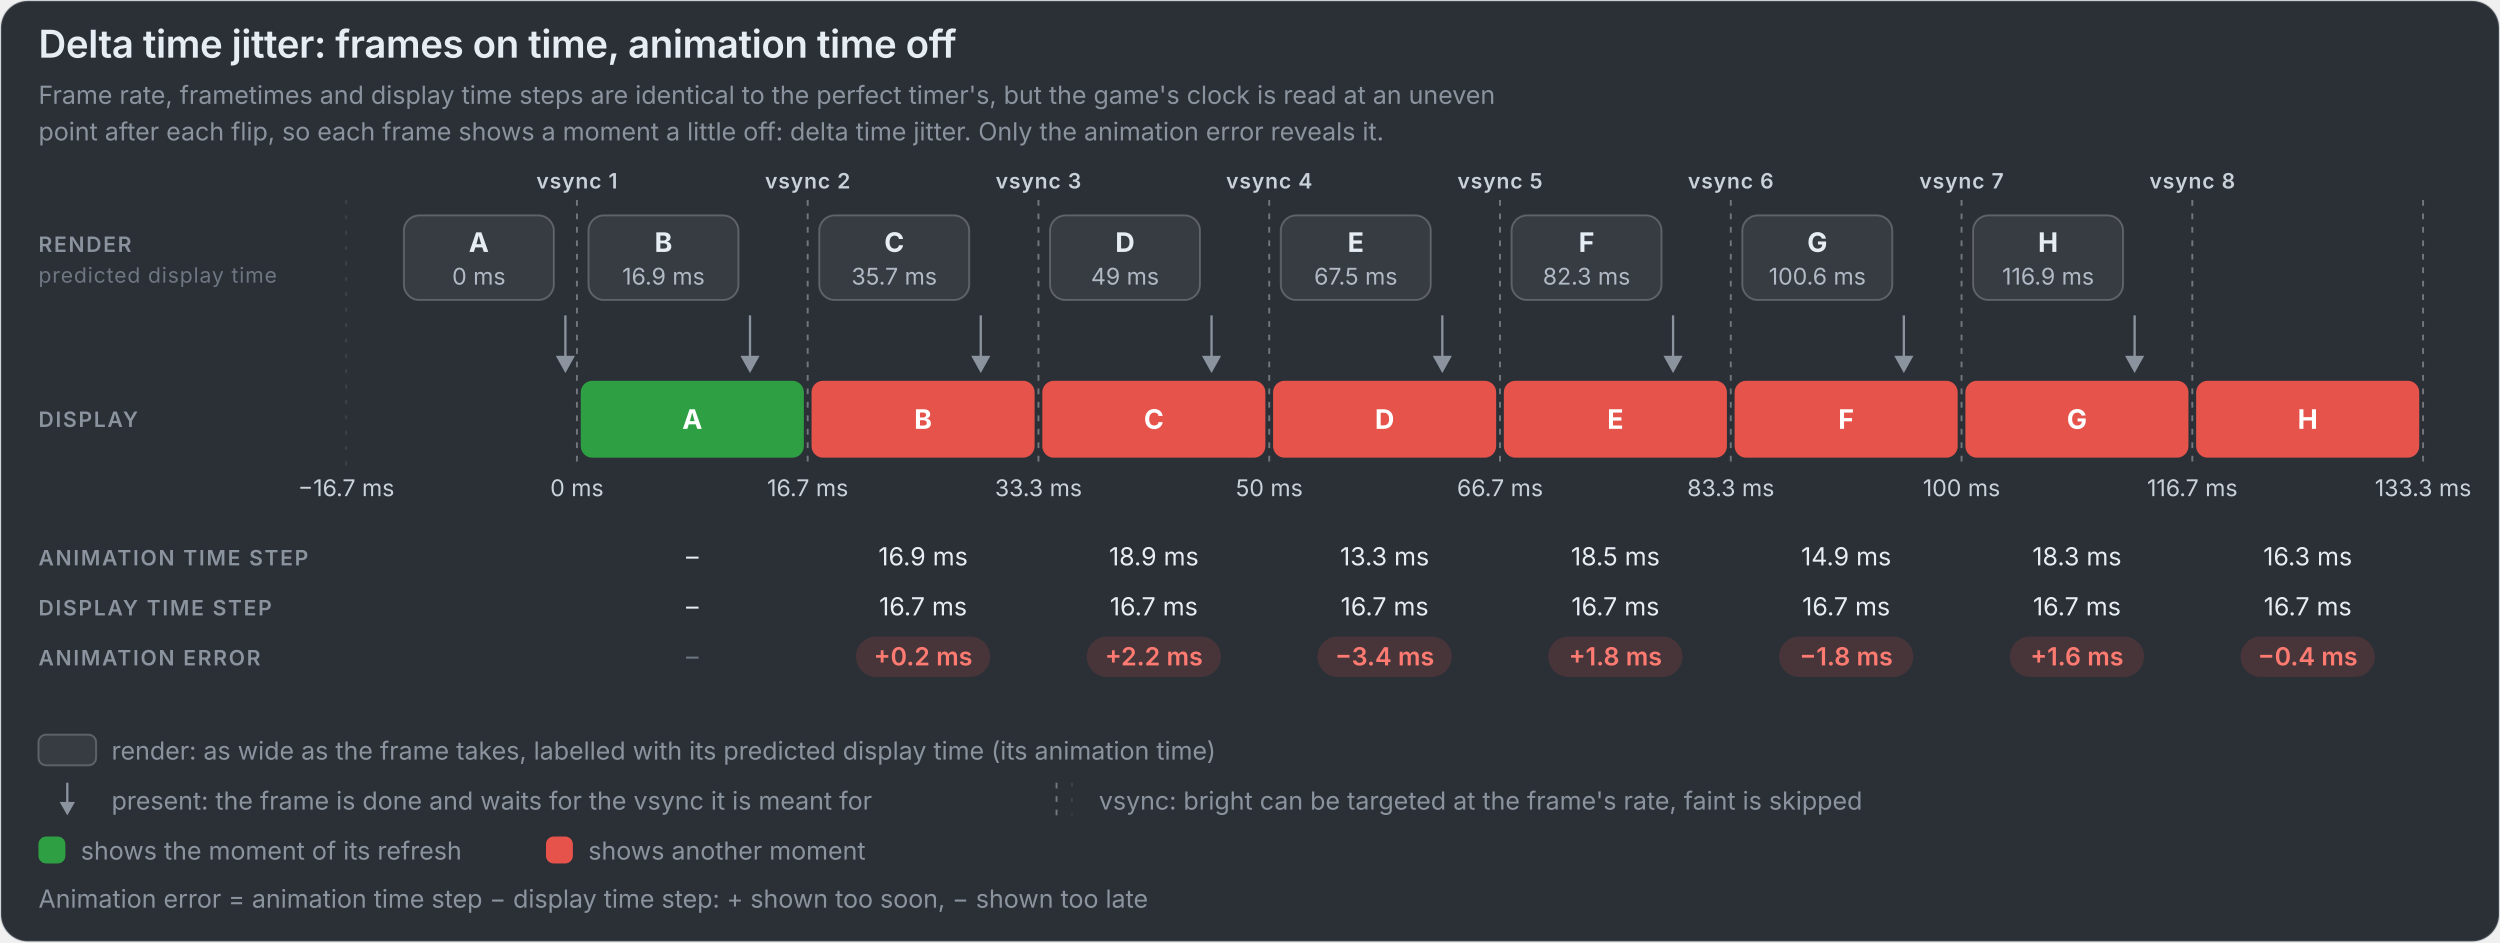
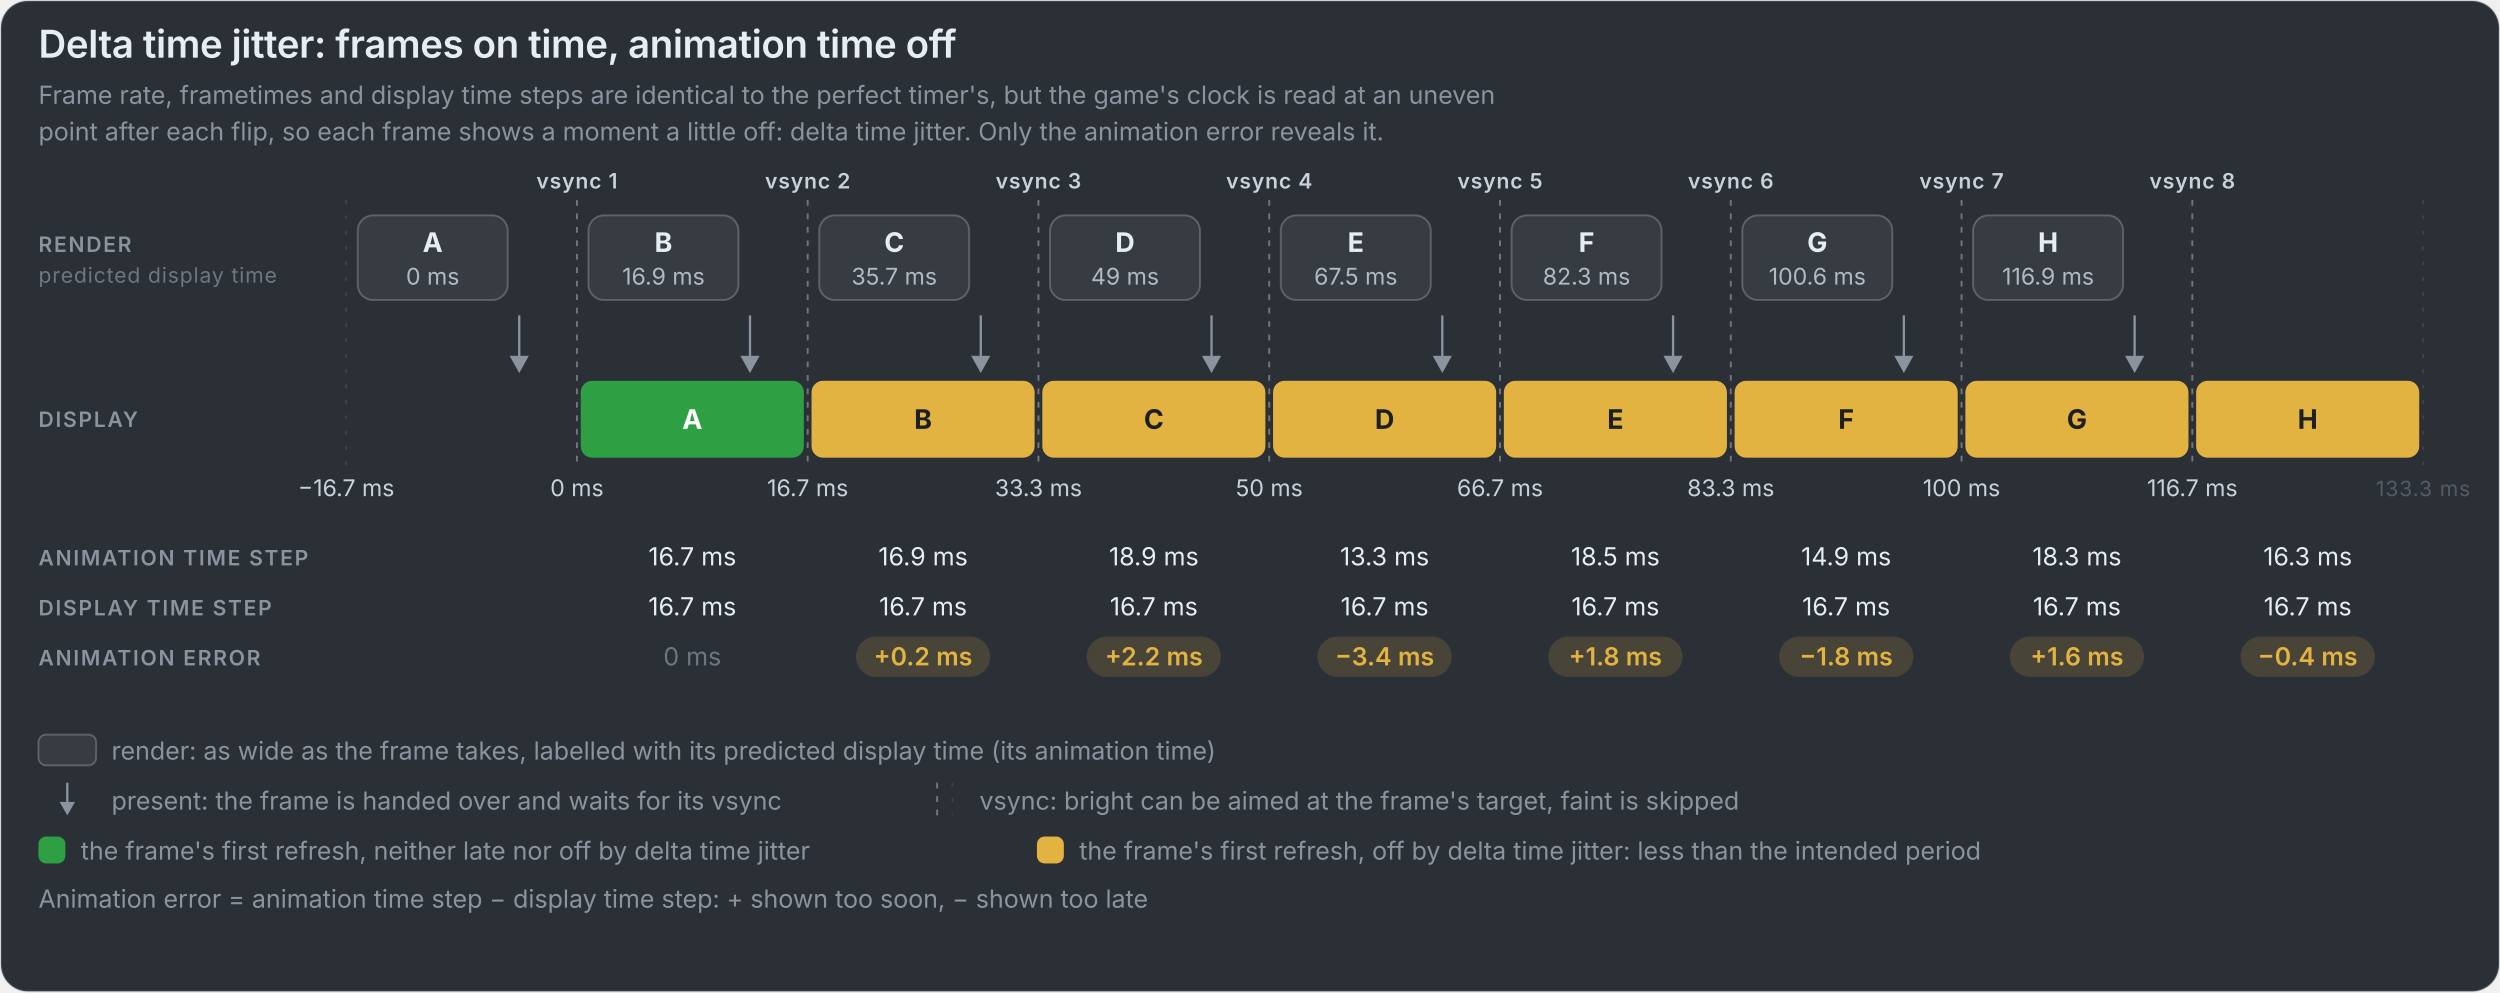
- <svg xmlns="http://www.w3.org/2000/svg" width="1300" height="490" viewBox="0 0 1300 490" role="img" aria-label="Delta time jitter: frames on time, animation time off">
+ <svg xmlns="http://www.w3.org/2000/svg" width="1300" height="516" viewBox="0 0 1300 516" role="img" aria-label="Delta time jitter: frames on time, animation time off">
  <style>
  text { font-family: "Segoe UI Variable Text", "Segoe UI", Inter, system-ui, -apple-system, "Helvetica Neue", Arial, sans-serif;
         font-size: 13px; fill: #e6edf3; font-variant-numeric: tabular-nums; }
  .card { fill: #1f242b; fill-opacity: 0.94; stroke: #8b949e; stroke-opacity: 0.25; stroke-width: 1; }
  .title { font-size: 20px; font-weight: 600; letter-spacing: -0.01em; }
  .sub { fill: #8b949e; }
  .label { font-size: 11px; font-weight: 600; letter-spacing: 0.08em; fill: #8b949e; }
  .vsync-n { font-size: 11px; fill: #6e7681; letter-spacing: 0.04em; }
  .axis { font-size: 12px; fill: #c9d1d9; }
  .vsync { stroke: #ffffff; stroke-opacity: 0.34; stroke-width: 1; stroke-dasharray: 3 4; }
  .vsync-skip { stroke: #ffffff; stroke-opacity: 0.09; stroke-width: 1; stroke-dasharray: 2 6; }
  .vsync-target { font-size: 11px; font-weight: 600; fill: #c9d1d9; letter-spacing: 0.04em; }
  .vsync-n-skip { font-size: 11px; fill: #545b64; letter-spacing: 0.04em; }
  .box { fill: #ffffff; fill-opacity: 0.06; stroke: #ffffff; stroke-opacity: 0.22; stroke-width: 1; }
  .frame { font-size: 14px; font-weight: 700; }
  .box-time { fill: #b1bac4; font-size: 12px; }
  .arrow { stroke: #8b949e; stroke-width: 1.2; }
  .arrowhead { fill: #8b949e; }
  .ok { fill: #2ea043; }
  .hold { fill: #2ea043; fill-opacity: 0.45; }
  .again { fill: #d29922; }
  .off { fill: #e5534b; }
+   .off-jitter { fill: #e3b341; }
  .cell-text { font-size: 14px; font-weight: 700; fill: #ffffff; }
  .dark-text { fill: #1c1f24; }
  .zero { fill: #6e7681; }
  .err { fill: #ff7b72; font-weight: 600; }
  .err-pill { fill: #e5534b; fill-opacity: 0.16; }
+   .err-jitter { fill: #e3b341; font-weight: 600; }
+   .err-pill-jitter { fill: #e3b341; fill-opacity: 0.16; }
  .neutral { fill: #3d444d; }
  .lane { font-size: 15px; font-weight: 600; }
  .same { fill: #7ee787; font-weight: 600; }
+ 
+   .tile { fill: #ffffff; fill-opacity: 0.05; stroke: #ffffff; stroke-opacity: 0.12; stroke-width: 1; }
+   .tile-value { font-size: 20px; font-weight: 600; }
+   .grid { stroke: #ffffff; stroke-opacity: 0.1; stroke-width: 1; }
+   .zero-line { stroke: #ffffff; stroke-opacity: 0.45; stroke-width: 1; }
+   .bar { fill: #e5534b; }
+   .display-line { stroke: #2ea043; stroke-width: 2; fill: none; }
+   .step-line { stroke: #58a6ff; stroke-width: 1.2; fill: none; stroke-linejoin: round; }
+   .strip-a { fill: #6e7681; }
+   .strip-b { fill: #adbac7; }
+   .average-line { stroke: #d29922; stroke-width: 1.5; stroke-dasharray: 6 4; }
+   .average-text { fill: #d29922; font-size: 12px; }
+ 
+   .band { fill: #ffffff; fill-opacity: 0.06; }
+   .error-refresh { stroke: #d29922; stroke-opacity: 0.8; stroke-width: 1; stroke-dasharray: 3 4; }
+   .error-refresh-text { font-size: 11px; fill: #d29922; letter-spacing: 0.04em; }
+   .held { stroke: #2ea043; stroke-width: 2.5; fill: none; }
+   .held-late { stroke: #e5534b; stroke-width: 2.5; fill: none; }
+   .bar-range { fill: #e5534b; fill-opacity: 0.3; }
+   .static-band { fill: #a371f7; fill-opacity: 0.14; }
+   .static-text { font-size: 11px; fill: #a371f7; letter-spacing: 0.04em; }
+   .strip-static-a { fill: #a371f7; fill-opacity: 0.55; }
+   .strip-static-b { fill: #a371f7; fill-opacity: 0.85; }
+   .held-older { stroke: #db61a2; stroke-width: 2.5; fill: none; }
+   .held-dropped { stroke: #f0883e; stroke-width: 2.5; fill: none; }
+   .held-unknown { stroke: #768390; stroke-width: 2.5; stroke-dasharray: 4 3; fill: none; }
+   .held-range-older { fill: #db61a2; fill-opacity: 0.3; }
+   .held-range-dropped { fill: #f0883e; fill-opacity: 0.3; }
+   .held-range-unknown { fill: #768390; fill-opacity: 0.3; }
+   .held-fill-older { fill: #db61a2; }
+   .held-fill-dropped { fill: #f0883e; }
+   .held-fill-unknown { fill: #768390; }
+   .strip-older { fill: #db61a2; }
+   .strip-dropped { fill: #f0883e; }
+   .key-pink { fill: #db61a2; }
+   .key-orange { fill: #f0883e; }
+   .key-unknown { fill: #768390; }
+   .key-faint { fill: #ffffff; fill-opacity: 0.3; }
+   .key-amber { fill: #d29922; }
+   .key-green { fill: #2ea043; }
+   .key-red { fill: #e5534b; }
+   .key-blue { fill: #58a6ff; }
+   .key-blue-faint { fill: #58a6ff; fill-opacity: 0.45; }
+   .key-violet-a { fill: #a371f7; fill-opacity: 0.55; }
+   .key-violet-b { fill: #a371f7; fill-opacity: 0.85; }
+   .key-grey { fill: #3d444d; }
+   .held-fill { fill: #2ea043; }
+   .held-fill-late { fill: #e5534b; }
+   .held-range { fill: #2ea043; fill-opacity: 0.3; }
+   .held-range-late { fill: #e5534b; fill-opacity: 0.3; }
+   .riser { stroke: #ffffff; stroke-opacity: 0.3; stroke-width: 1; fill: none; }
+   .late-line { stroke: #e5534b; stroke-width: 1.5; fill: none; stroke-linejoin: round; }
+   .late-line-adapted { stroke: #d29922; stroke-width: 1.5; fill: none; stroke-linejoin: round; }
+   .late-line-none { stroke: #2ea043; stroke-width: 1.5; fill: none; stroke-linejoin: round; }
+   .frametime { stroke: #58a6ff; stroke-width: 2.5; fill: none; }
+   .frametime-range { fill: #58a6ff; fill-opacity: 0.3; }
+   .step-range { fill: #58a6ff; fill-opacity: 0.25; }
+   .frametime-fill { fill: #58a6ff; }
+   .cpu-busy { fill: #58a6ff; fill-opacity: 0.22; }
+   .strip-late { fill: #e5534b; }
+   .bar-jitter { fill: #e3b341; }
+   .bar-range-jitter { fill: #e3b341; fill-opacity: 0.3; }
+   .strip-jitter { fill: #e3b341; }
+   .key-jitter { fill: #e3b341; }
+   .hist-bar { fill: #58a6ff; }
+   .curve { stroke: #58a6ff; stroke-width: 2; fill: none; stroke-linejoin: round; }
+   .clip-mark { fill: #e5534b; }
+   .clip-text { font-size: 11px; fill: #e6edf3; }
+   .warn { fill: #d29922; }
+   .event-track { fill: #ffffff; fill-opacity: 0.05; }
+   .event-dropped { fill: #f0883e; }
+   .event-older { fill: #db61a2; }
+   .event-torn { fill: #39c5cf; }
+   .event-gap { fill: #768390; }
+   .event-undecoded { fill: #545d68; }
+   .key-cyan { fill: #39c5cf; }
+   .key-undecoded { fill: #545d68; }
+   .ref-target { stroke: #adbac7; stroke-width: 1.5; stroke-dasharray: 5 4; fill: none; }
+   .ref-preferred { stroke: #d29922; stroke-width: 1.5; stroke-dasharray: 5 4; fill: none; }
+   .key-light { fill: #adbac7; }
</style>
-   <rect class="card" x="0.5" y="0.5" width="1299" height="489" rx="14" />
+   <rect class="card" x="0.5" y="0.5" width="1299" height="515" rx="14" />
  <text x="20.0" y="30.0" text-anchor="start" class="title">Delta time jitter: frames on time, animation time off</text>
  <text x="20.0" y="54.0" text-anchor="start" class="sub">Frame rate, frametimes and display time steps are identical to the perfect timer's, but the game's clock is read at an uneven</text>
  <text x="20.0" y="73.0" text-anchor="start" class="sub">point after each flip, so each frame shows a moment a little off: delta time jitter. Only the animation error reveals it.</text>
-   <line class="vsync-skip" x1="180.0" y1="104" x2="180.0" y2="243" />
-   <text x="180.0" y="258.0" text-anchor="middle" class="axis">−16.7 ms</text>
-   <line class="vsync" x1="300.0" y1="104" x2="300.0" y2="243" />
-   <text x="300.0" y="258.0" text-anchor="middle" class="axis">0 ms</text>
-   <text x="300.0" y="98.0" text-anchor="middle" class="vsync-target">vsync 1</text>
-   <line class="vsync" x1="420.0" y1="104" x2="420.0" y2="243" />
-   <text x="420.0" y="258.0" text-anchor="middle" class="axis">16.7 ms</text>
-   <text x="420.0" y="98.0" text-anchor="middle" class="vsync-target">vsync 2</text>
-   <line class="vsync" x1="540.0" y1="104" x2="540.0" y2="243" />
-   <text x="540.0" y="258.0" text-anchor="middle" class="axis">33.3 ms</text>
-   <text x="540.0" y="98.0" text-anchor="middle" class="vsync-target">vsync 3</text>
-   <line class="vsync" x1="660.0" y1="104" x2="660.0" y2="243" />
-   <text x="660.0" y="258.0" text-anchor="middle" class="axis">50 ms</text>
-   <text x="660.0" y="98.0" text-anchor="middle" class="vsync-target">vsync 4</text>
-   <line class="vsync" x1="780.0" y1="104" x2="780.0" y2="243" />
-   <text x="780.0" y="258.0" text-anchor="middle" class="axis">66.7 ms</text>
-   <text x="780.0" y="98.0" text-anchor="middle" class="vsync-target">vsync 5</text>
-   <line class="vsync" x1="900.0" y1="104" x2="900.0" y2="243" />
-   <text x="900.0" y="258.0" text-anchor="middle" class="axis">83.3 ms</text>
-   <text x="900.0" y="98.0" text-anchor="middle" class="vsync-target">vsync 6</text>
-   <line class="vsync" x1="1020.0" y1="104" x2="1020.0" y2="243" />
-   <text x="1020.0" y="258.0" text-anchor="middle" class="axis">100 ms</text>
-   <text x="1020.0" y="98.0" text-anchor="middle" class="vsync-target">vsync 7</text>
-   <line class="vsync" x1="1140.0" y1="104" x2="1140.0" y2="243" />
-   <text x="1140.0" y="258.0" text-anchor="middle" class="axis">116.7 ms</text>
-   <text x="1140.0" y="98.0" text-anchor="middle" class="vsync-target">vsync 8</text>
-   <line class="vsync" x1="1260.0" y1="104" x2="1260.0" y2="243" />
-   <text x="1260.0" y="258.0" text-anchor="middle" class="axis">133.3 ms</text>
-   <text x="20.0" y="131.0" text-anchor="start" class="label">RENDER</text>
-   <text x="20.0" y="147.0" text-anchor="start" class="vsync-n">predicted display time</text>
-   <text x="20.0" y="222.0" text-anchor="start" class="label">DISPLAY</text>
-   <text x="20.0" y="294.0" text-anchor="start" class="label">ANIMATION TIME STEP</text>
-   <text x="20.0" y="320.0" text-anchor="start" class="label">DISPLAY TIME STEP</text>
-   <text x="20.0" y="346.0" text-anchor="start" class="label">ANIMATION ERROR</text>
-   <rect class="box" x="210.0" y="112" width="78.0" height="44" rx="8" />
-   <text x="249.0" y="131.0" text-anchor="middle" class="frame">A</text>
-   <text x="249.0" y="148.0" text-anchor="middle" class="box-time">0 ms</text>
-   <line class="arrow" x1="294.0" y1="164" x2="294.0" y2="186" />
-   <path class="arrowhead" d="M289.0,185 L299.0,185 L294.0,194 z" />
-   <rect class="box" x="306.0" y="112" width="78.0" height="44" rx="8" />
-   <text x="345.0" y="131.0" text-anchor="middle" class="frame">B</text>
-   <text x="345.0" y="148.0" text-anchor="middle" class="box-time">16.9 ms</text>
-   <line class="arrow" x1="390.0" y1="164" x2="390.0" y2="186" />
-   <path class="arrowhead" d="M385.0,185 L395.0,185 L390.0,194 z" />
-   <rect class="box" x="426.0" y="112" width="78.0" height="44" rx="8" />
-   <text x="465.0" y="131.0" text-anchor="middle" class="frame">C</text>
-   <text x="465.0" y="148.0" text-anchor="middle" class="box-time">35.7 ms</text>
-   <line class="arrow" x1="510.0" y1="164" x2="510.0" y2="186" />
-   <path class="arrowhead" d="M505.0,185 L515.0,185 L510.0,194 z" />
-   <rect class="box" x="546.0" y="112" width="78.0" height="44" rx="8" />
-   <text x="585.0" y="131.0" text-anchor="middle" class="frame">D</text>
-   <text x="585.0" y="148.0" text-anchor="middle" class="box-time">49 ms</text>
-   <line class="arrow" x1="630.0" y1="164" x2="630.0" y2="186" />
-   <path class="arrowhead" d="M625.0,185 L635.0,185 L630.0,194 z" />
-   <rect class="box" x="666.0" y="112" width="78.0" height="44" rx="8" />
-   <text x="705.0" y="131.0" text-anchor="middle" class="frame">E</text>
-   <text x="705.0" y="148.0" text-anchor="middle" class="box-time">67.5 ms</text>
-   <line class="arrow" x1="750.0" y1="164" x2="750.0" y2="186" />
-   <path class="arrowhead" d="M745.0,185 L755.0,185 L750.0,194 z" />
-   <rect class="box" x="786.0" y="112" width="78.0" height="44" rx="8" />
-   <text x="825.0" y="131.0" text-anchor="middle" class="frame">F</text>
-   <text x="825.0" y="148.0" text-anchor="middle" class="box-time">82.3 ms</text>
-   <line class="arrow" x1="870.0" y1="164" x2="870.0" y2="186" />
-   <path class="arrowhead" d="M865.0,185 L875.0,185 L870.0,194 z" />
-   <rect class="box" x="906.0" y="112" width="78.0" height="44" rx="8" />
-   <text x="945.0" y="131.0" text-anchor="middle" class="frame">G</text>
-   <text x="945.0" y="148.0" text-anchor="middle" class="box-time">100.6 ms</text>
-   <line class="arrow" x1="990.0" y1="164" x2="990.0" y2="186" />
-   <path class="arrowhead" d="M985.0,185 L995.0,185 L990.0,194 z" />
-   <rect class="box" x="1026.0" y="112" width="78.0" height="44" rx="8" />
-   <text x="1065.0" y="131.0" text-anchor="middle" class="frame">H</text>
-   <text x="1065.0" y="148.0" text-anchor="middle" class="box-time">116.9 ms</text>
-   <line class="arrow" x1="1110.0" y1="164" x2="1110.0" y2="186" />
-   <path class="arrowhead" d="M1105.0,185 L1115.0,185 L1110.0,194 z" />
-   <rect class="ok" x="302.0" y="198" width="116.0" height="40" rx="6" />
-   <text x="360.0" y="223.0" text-anchor="middle" class="cell-text">A</text>
-   <text x="360.0" y="294.0" text-anchor="middle">–</text>
-   <text x="360.0" y="320.0" text-anchor="middle">–</text>
-   <text x="360.0" y="346.0" text-anchor="middle" class="zero">–</text>
-   <rect class="off" x="422.0" y="198" width="116.0" height="40" rx="6" />
-   <text x="480.0" y="223.0" text-anchor="middle" class="cell-text">B</text>
-   <text x="480.0" y="294.0" text-anchor="middle">16.9 ms</text>
-   <text x="480.0" y="320.0" text-anchor="middle">16.7 ms</text>
-   <rect class="err-pill" x="445.1" y="331" width="69.8" height="21" rx="10.5" />
-   <text x="480.0" y="346.0" text-anchor="middle" class="err">+0.2 ms</text>
-   <rect class="off" x="542.0" y="198" width="116.0" height="40" rx="6" />
-   <text x="600.0" y="223.0" text-anchor="middle" class="cell-text">C</text>
-   <text x="600.0" y="294.0" text-anchor="middle">18.9 ms</text>
-   <text x="600.0" y="320.0" text-anchor="middle">16.7 ms</text>
-   <rect class="err-pill" x="565.1" y="331" width="69.8" height="21" rx="10.5" />
-   <text x="600.0" y="346.0" text-anchor="middle" class="err">+2.2 ms</text>
-   <rect class="off" x="662.0" y="198" width="116.0" height="40" rx="6" />
-   <text x="720.0" y="223.0" text-anchor="middle" class="cell-text">D</text>
-   <text x="720.0" y="294.0" text-anchor="middle">13.3 ms</text>
-   <text x="720.0" y="320.0" text-anchor="middle">16.7 ms</text>
-   <rect class="err-pill" x="685.1" y="331" width="69.8" height="21" rx="10.5" />
-   <text x="720.0" y="346.0" text-anchor="middle" class="err">−3.4 ms</text>
-   <rect class="off" x="782.0" y="198" width="116.0" height="40" rx="6" />
-   <text x="840.0" y="223.0" text-anchor="middle" class="cell-text">E</text>
-   <text x="840.0" y="294.0" text-anchor="middle">18.5 ms</text>
-   <text x="840.0" y="320.0" text-anchor="middle">16.7 ms</text>
-   <rect class="err-pill" x="805.1" y="331" width="69.8" height="21" rx="10.5" />
-   <text x="840.0" y="346.0" text-anchor="middle" class="err">+1.8 ms</text>
-   <rect class="off" x="902.0" y="198" width="116.0" height="40" rx="6" />
-   <text x="960.0" y="223.0" text-anchor="middle" class="cell-text">F</text>
-   <text x="960.0" y="294.0" text-anchor="middle">14.9 ms</text>
-   <text x="960.0" y="320.0" text-anchor="middle">16.7 ms</text>
-   <rect class="err-pill" x="925.1" y="331" width="69.8" height="21" rx="10.5" />
-   <text x="960.0" y="346.0" text-anchor="middle" class="err">−1.8 ms</text>
-   <rect class="off" x="1022.0" y="198" width="116.0" height="40" rx="6" />
-   <text x="1080.0" y="223.0" text-anchor="middle" class="cell-text">G</text>
-   <text x="1080.0" y="294.0" text-anchor="middle">18.3 ms</text>
-   <text x="1080.0" y="320.0" text-anchor="middle">16.7 ms</text>
-   <rect class="err-pill" x="1045.1" y="331" width="69.8" height="21" rx="10.5" />
-   <text x="1080.0" y="346.0" text-anchor="middle" class="err">+1.6 ms</text>
-   <rect class="off" x="1142.0" y="198" width="116.0" height="40" rx="6" />
-   <text x="1200.0" y="223.0" text-anchor="middle" class="cell-text">H</text>
-   <text x="1200.0" y="294.0" text-anchor="middle">16.3 ms</text>
-   <text x="1200.0" y="320.0" text-anchor="middle">16.7 ms</text>
-   <rect class="err-pill" x="1165.1" y="331" width="69.8" height="21" rx="10.5" />
-   <text x="1200.0" y="346.0" text-anchor="middle" class="err">−0.4 ms</text>
-   <rect class="box" x="20" y="382" width="30" height="16" rx="4" />
-   <text x="58.0" y="395.0" text-anchor="start" class="sub">render: as wide as the frame takes, labelled with its predicted display time (its animation time)</text>
-   <line class="arrow" x1="35.0" y1="407" x2="35.0" y2="418" />
-   <path class="arrowhead" d="M31.0,417 L39.0,417 L35.0,424 z" />
-   <text x="58.0" y="421.0" text-anchor="start" class="sub">present: the frame is done and waits for the vsync it is meant for</text>
-   <line class="vsync" x1="549.4" y1="407" x2="549.4" y2="424" />
-   <line class="vsync-skip" x1="557.4" y1="407" x2="557.4" y2="424" />
-   <text x="571.4" y="421.0" text-anchor="start" class="sub">vsync: bright can be targeted at the frame's rate, faint is skipped</text>
-   <rect class="ok" x="20.0" y="435" width="14" height="14" rx="4" />
-   <text x="42.0" y="447.0" text-anchor="start" class="sub">shows the moment of its refresh</text>
-   <rect class="off" x="283.9" y="435" width="14" height="14" rx="4" />
-   <text x="305.9" y="447.0" text-anchor="start" class="sub">shows another moment</text>
-   <text x="20.0" y="472.0" text-anchor="start" class="sub">Animation error = animation time step − display time step: + shown too soon, − shown too late</text>
+   <g transform="translate(0 0)">
+     <line class="vsync-skip" x1="180.0" y1="104" x2="180.0" y2="243.0" />
+     <text x="180.0" y="258.0" text-anchor="middle" class="axis">−16.7 ms</text>
+     <line class="vsync" x1="300.0" y1="104" x2="300.0" y2="243.0" />
+     <text x="300.0" y="258.0" text-anchor="middle" class="axis">0 ms</text>
+     <text x="300.0" y="98.0" text-anchor="middle" class="vsync-target">vsync 1</text>
+     <line class="vsync" x1="420.0" y1="104" x2="420.0" y2="243.0" />
+     <text x="420.0" y="258.0" text-anchor="middle" class="axis">16.7 ms</text>
+     <text x="420.0" y="98.0" text-anchor="middle" class="vsync-target">vsync 2</text>
+     <line class="vsync" x1="540.0" y1="104" x2="540.0" y2="243.0" />
+     <text x="540.0" y="258.0" text-anchor="middle" class="axis">33.3 ms</text>
+     <text x="540.0" y="98.0" text-anchor="middle" class="vsync-target">vsync 3</text>
+     <line class="vsync" x1="660.0" y1="104" x2="660.0" y2="243.0" />
+     <text x="660.0" y="258.0" text-anchor="middle" class="axis">50 ms</text>
+     <text x="660.0" y="98.0" text-anchor="middle" class="vsync-target">vsync 4</text>
+     <line class="vsync" x1="780.0" y1="104" x2="780.0" y2="243.0" />
+     <text x="780.0" y="258.0" text-anchor="middle" class="axis">66.7 ms</text>
+     <text x="780.0" y="98.0" text-anchor="middle" class="vsync-target">vsync 5</text>
+     <line class="vsync" x1="900.0" y1="104" x2="900.0" y2="243.0" />
+     <text x="900.0" y="258.0" text-anchor="middle" class="axis">83.3 ms</text>
+     <text x="900.0" y="98.0" text-anchor="middle" class="vsync-target">vsync 6</text>
+     <line class="vsync" x1="1020.0" y1="104" x2="1020.0" y2="243.0" />
+     <text x="1020.0" y="258.0" text-anchor="middle" class="axis">100 ms</text>
+     <text x="1020.0" y="98.0" text-anchor="middle" class="vsync-target">vsync 7</text>
+     <line class="vsync" x1="1140.0" y1="104" x2="1140.0" y2="243.0" />
+     <text x="1140.0" y="258.0" text-anchor="middle" class="axis">116.7 ms</text>
+     <text x="1140.0" y="98.0" text-anchor="middle" class="vsync-target">vsync 8</text>
+     <line class="vsync-skip" x1="1260.0" y1="104" x2="1260.0" y2="243.0" />
+     <text x="1260.0" y="258.0" text-anchor="middle" class="vsync-n-skip">133.3 ms</text>
+     <text x="20.0" y="131.0" text-anchor="start" class="label">RENDER</text>
+     <text x="20.0" y="147.0" text-anchor="start" class="vsync-n">predicted display time</text>
+     <text x="20.0" y="222.0" text-anchor="start" class="label">DISPLAY</text>
+     <text x="20.0" y="294.0" text-anchor="start" class="label">ANIMATION TIME STEP</text>
+     <text x="20.0" y="320.0" text-anchor="start" class="label">DISPLAY TIME STEP</text>
+     <text x="20.0" y="346.0" text-anchor="start" class="label">ANIMATION ERROR</text>
+     <rect class="box" x="186.0" y="112.0" width="78.0" height="44" rx="8" />
+     <text x="225.0" y="131.0" text-anchor="middle" class="frame">A</text>
+     <text x="225.0" y="148.0" text-anchor="middle" class="box-time">0 ms</text>
+     <line class="arrow" x1="270.0" y1="164.0" x2="270.0" y2="186.0" />
+     <path class="arrowhead" d="M265.0,185.0 L275.0,185.0 L270.0,194.0 z" />
+     <rect class="box" x="306.0" y="112.0" width="78.0" height="44" rx="8" />
+     <text x="345.0" y="131.0" text-anchor="middle" class="frame">B</text>
+     <text x="345.0" y="148.0" text-anchor="middle" class="box-time">16.9 ms</text>
+     <line class="arrow" x1="390.0" y1="164.0" x2="390.0" y2="186.0" />
+     <path class="arrowhead" d="M385.0,185.0 L395.0,185.0 L390.0,194.0 z" />
+     <rect class="box" x="426.0" y="112.0" width="78.0" height="44" rx="8" />
+     <text x="465.0" y="131.0" text-anchor="middle" class="frame">C</text>
+     <text x="465.0" y="148.0" text-anchor="middle" class="box-time">35.7 ms</text>
+     <line class="arrow" x1="510.0" y1="164.0" x2="510.0" y2="186.0" />
+     <path class="arrowhead" d="M505.0,185.0 L515.0,185.0 L510.0,194.0 z" />
+     <rect class="box" x="546.0" y="112.0" width="78.0" height="44" rx="8" />
+     <text x="585.0" y="131.0" text-anchor="middle" class="frame">D</text>
+     <text x="585.0" y="148.0" text-anchor="middle" class="box-time">49 ms</text>
+     <line class="arrow" x1="630.0" y1="164.0" x2="630.0" y2="186.0" />
+     <path class="arrowhead" d="M625.0,185.0 L635.0,185.0 L630.0,194.0 z" />
+     <rect class="box" x="666.0" y="112.0" width="78.0" height="44" rx="8" />
+     <text x="705.0" y="131.0" text-anchor="middle" class="frame">E</text>
+     <text x="705.0" y="148.0" text-anchor="middle" class="box-time">67.5 ms</text>
+     <line class="arrow" x1="750.0" y1="164.0" x2="750.0" y2="186.0" />
+     <path class="arrowhead" d="M745.0,185.0 L755.0,185.0 L750.0,194.0 z" />
+     <rect class="box" x="786.0" y="112.0" width="78.0" height="44" rx="8" />
+     <text x="825.0" y="131.0" text-anchor="middle" class="frame">F</text>
+     <text x="825.0" y="148.0" text-anchor="middle" class="box-time">82.3 ms</text>
+     <line class="arrow" x1="870.0" y1="164.0" x2="870.0" y2="186.0" />
+     <path class="arrowhead" d="M865.0,185.0 L875.0,185.0 L870.0,194.0 z" />
+     <rect class="box" x="906.0" y="112.0" width="78.0" height="44" rx="8" />
+     <text x="945.0" y="131.0" text-anchor="middle" class="frame">G</text>
+     <text x="945.0" y="148.0" text-anchor="middle" class="box-time">100.6 ms</text>
+     <line class="arrow" x1="990.0" y1="164.0" x2="990.0" y2="186.0" />
+     <path class="arrowhead" d="M985.0,185.0 L995.0,185.0 L990.0,194.0 z" />
+     <rect class="box" x="1026.0" y="112.0" width="78.0" height="44" rx="8" />
+     <text x="1065.0" y="131.0" text-anchor="middle" class="frame">H</text>
+     <text x="1065.0" y="148.0" text-anchor="middle" class="box-time">116.9 ms</text>
+     <line class="arrow" x1="1110.0" y1="164.0" x2="1110.0" y2="186.0" />
+     <path class="arrowhead" d="M1105.0,185.0 L1115.0,185.0 L1110.0,194.0 z" />
+     <rect class="ok" x="302.0" y="198.0" width="116.0" height="40" rx="6" />
+     <text x="360.0" y="223.0" text-anchor="middle" class="cell-text">A</text>
+     <text x="360.0" y="294.0" text-anchor="middle">16.7 ms</text>
+     <text x="360.0" y="320.0" text-anchor="middle">16.7 ms</text>
+     <text x="360.0" y="346.0" text-anchor="middle" class="zero">0 ms</text>
+     <rect class="off-jitter" x="422.0" y="198.0" width="116.0" height="40" rx="6" />
+     <text x="480.0" y="223.0" text-anchor="middle" class="cell-text dark-text">B</text>
+     <text x="480.0" y="294.0" text-anchor="middle">16.9 ms</text>
+     <text x="480.0" y="320.0" text-anchor="middle">16.7 ms</text>
+     <rect class="err-pill-jitter" x="445.1" y="331.0" width="69.8" height="21" rx="10.5" />
+     <text x="480.0" y="346.0" text-anchor="middle" class="err-jitter">+0.2 ms</text>
+     <rect class="off-jitter" x="542.0" y="198.0" width="116.0" height="40" rx="6" />
+     <text x="600.0" y="223.0" text-anchor="middle" class="cell-text dark-text">C</text>
+     <text x="600.0" y="294.0" text-anchor="middle">18.9 ms</text>
+     <text x="600.0" y="320.0" text-anchor="middle">16.7 ms</text>
+     <rect class="err-pill-jitter" x="565.1" y="331.0" width="69.8" height="21" rx="10.5" />
+     <text x="600.0" y="346.0" text-anchor="middle" class="err-jitter">+2.2 ms</text>
+     <rect class="off-jitter" x="662.0" y="198.0" width="116.0" height="40" rx="6" />
+     <text x="720.0" y="223.0" text-anchor="middle" class="cell-text dark-text">D</text>
+     <text x="720.0" y="294.0" text-anchor="middle">13.3 ms</text>
+     <text x="720.0" y="320.0" text-anchor="middle">16.7 ms</text>
+     <rect class="err-pill-jitter" x="685.1" y="331.0" width="69.8" height="21" rx="10.5" />
+     <text x="720.0" y="346.0" text-anchor="middle" class="err-jitter">−3.4 ms</text>
+     <rect class="off-jitter" x="782.0" y="198.0" width="116.0" height="40" rx="6" />
+     <text x="840.0" y="223.0" text-anchor="middle" class="cell-text dark-text">E</text>
+     <text x="840.0" y="294.0" text-anchor="middle">18.5 ms</text>
+     <text x="840.0" y="320.0" text-anchor="middle">16.7 ms</text>
+     <rect class="err-pill-jitter" x="805.1" y="331.0" width="69.8" height="21" rx="10.5" />
+     <text x="840.0" y="346.0" text-anchor="middle" class="err-jitter">+1.8 ms</text>
+     <rect class="off-jitter" x="902.0" y="198.0" width="116.0" height="40" rx="6" />
+     <text x="960.0" y="223.0" text-anchor="middle" class="cell-text dark-text">F</text>
+     <text x="960.0" y="294.0" text-anchor="middle">14.9 ms</text>
+     <text x="960.0" y="320.0" text-anchor="middle">16.7 ms</text>
+     <rect class="err-pill-jitter" x="925.1" y="331.0" width="69.8" height="21" rx="10.5" />
+     <text x="960.0" y="346.0" text-anchor="middle" class="err-jitter">−1.8 ms</text>
+     <rect class="off-jitter" x="1022.0" y="198.0" width="116.0" height="40" rx="6" />
+     <text x="1080.0" y="223.0" text-anchor="middle" class="cell-text dark-text">G</text>
+     <text x="1080.0" y="294.0" text-anchor="middle">18.3 ms</text>
+     <text x="1080.0" y="320.0" text-anchor="middle">16.7 ms</text>
+     <rect class="err-pill-jitter" x="1045.1" y="331.0" width="69.8" height="21" rx="10.5" />
+     <text x="1080.0" y="346.0" text-anchor="middle" class="err-jitter">+1.6 ms</text>
+     <rect class="off-jitter" x="1142.0" y="198.0" width="116.0" height="40" rx="6" />
+     <text x="1200.0" y="223.0" text-anchor="middle" class="cell-text dark-text">H</text>
+     <text x="1200.0" y="294.0" text-anchor="middle">16.3 ms</text>
+     <text x="1200.0" y="320.0" text-anchor="middle">16.7 ms</text>
+     <rect class="err-pill-jitter" x="1165.1" y="331.0" width="69.8" height="21" rx="10.5" />
+     <text x="1200.0" y="346.0" text-anchor="middle" class="err-jitter">−0.4 ms</text>
+     <rect class="box" x="20" y="382.0" width="30" height="16" rx="4" />
+     <text x="58.0" y="395.0" text-anchor="start" class="sub">render: as wide as the frame takes, labelled with its predicted display time (its animation time)</text>
+     <line class="arrow" x1="35.0" y1="407.0" x2="35.0" y2="418.0" />
+     <path class="arrowhead" d="M31.0,417.0 L39.0,417.0 L35.0,424.0 z" />
+     <text x="58.0" y="421.0" text-anchor="start" class="sub">present: the frame is handed over and waits for its vsync</text>
+     <line class="vsync" x1="487.3" y1="407.0" x2="487.3" y2="424.0" />
+     <line class="vsync-skip" x1="495.3" y1="407.0" x2="495.3" y2="424.0" />
+     <text x="509.3" y="421.0" text-anchor="start" class="sub">vsync: bright can be aimed at the frame's target, faint is skipped</text>
+     <rect class="ok" x="20.0" y="435.0" width="14" height="14" rx="4" />
+     <text x="42.0" y="447.0" text-anchor="start" class="sub">the frame's first refresh, neither late nor off by delta time jitter</text>
+     <rect class="off-jitter" x="539.2" y="435.0" width="14" height="14" rx="4" />
+     <text x="561.2" y="447.0" text-anchor="start" class="sub">the frame's first refresh, off by delta time jitter: less than the intended period</text>
+     <text x="20.0" y="472.0" text-anchor="start" class="sub">Animation error = animation time step − display time step: + shown too soon, − shown too late</text>
+   </g>
</svg>
